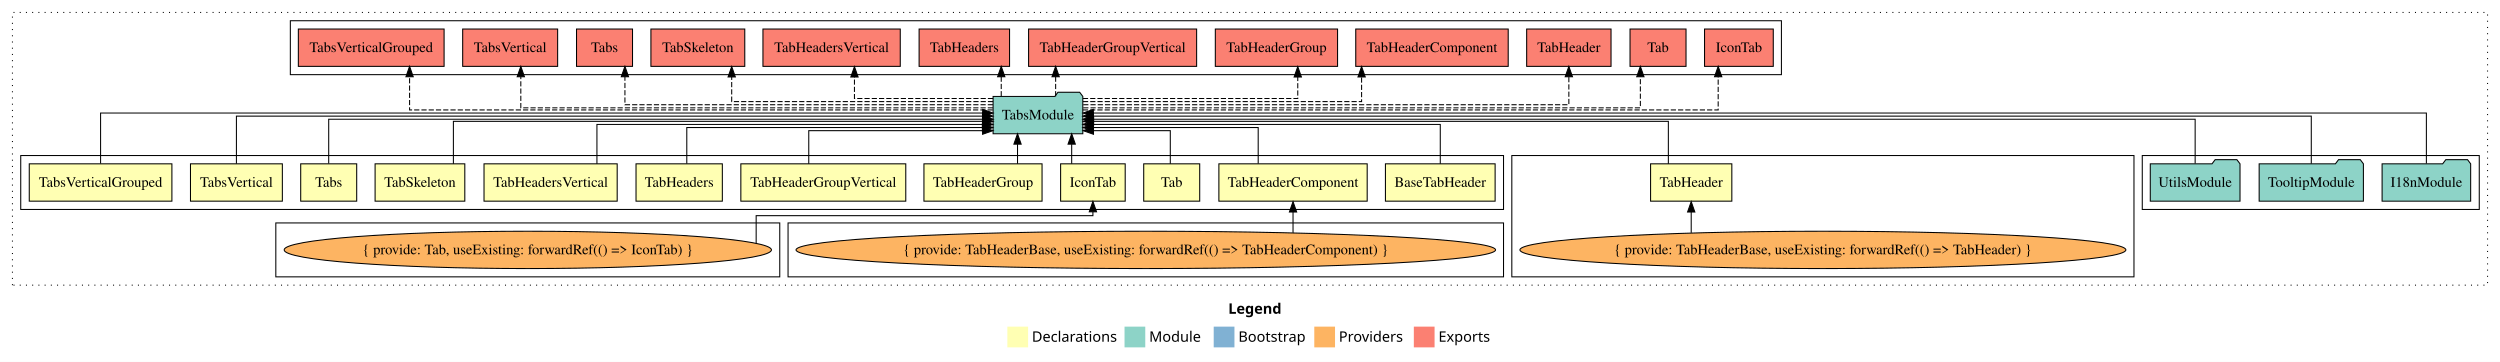
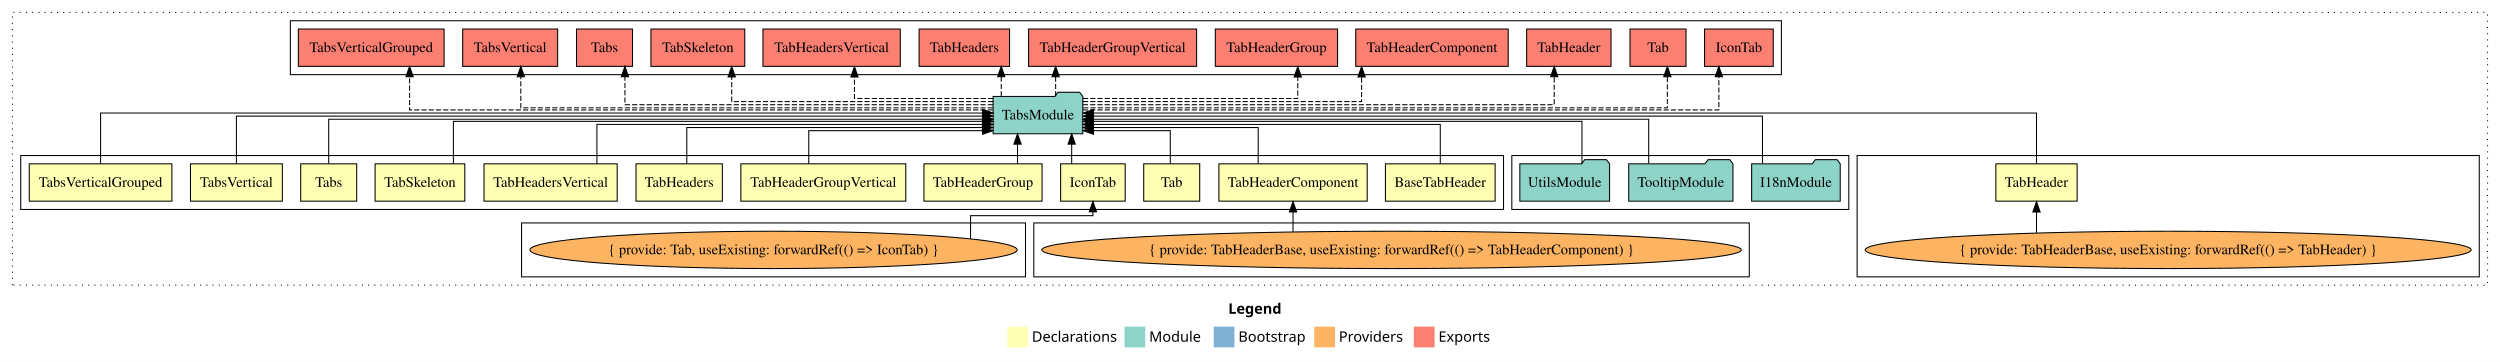
<svg xmlns="http://www.w3.org/2000/svg" width="2411pt" height="349pt" viewBox="0.00 0.00 2411.00 349.00">
  <g id="graph0" class="graph" transform="scale(1 1) rotate(0) translate(4 345)">
    <polygon fill="white" stroke="transparent" points="-4,4 -4,-345 2407,-345 2407,4 -4,4" />
    <text text-anchor="start" x="1180.51" y="-42.4" font-family="Times-12" font-weight="bold" font-size="14.00">Legend</text>
    <polygon fill="#ffffb3" stroke="transparent" points="967.5,-10 967.5,-30 987.5,-30 987.5,-10 967.5,-10" />
    <text text-anchor="start" x="991.13" y="-15.4" font-family="Times-12" font-size="14.00">  Declarations</text>
    <polygon fill="#8dd3c7" stroke="transparent" points="1080.5,-10 1080.5,-30 1100.5,-30 1100.5,-10 1080.5,-10" />
    <text text-anchor="start" x="1104.23" y="-15.4" font-family="Times-12" font-size="14.00">  Module</text>
    <polygon fill="#80b1d3" stroke="transparent" points="1166.5,-10 1166.5,-30 1186.5,-30 1186.5,-10 1166.5,-10" />
    <text text-anchor="start" x="1190.28" y="-15.4" font-family="Times-12" font-size="14.00">  Bootstrap</text>
    <polygon fill="#fdb462" stroke="transparent" points="1263.5,-10 1263.5,-30 1283.5,-30 1283.5,-10 1263.5,-10" />
    <text text-anchor="start" x="1287.17" y="-15.4" font-family="Times-12" font-size="14.00">  Providers</text>
    <polygon fill="#fb8072" stroke="transparent" points="1359.5,-10 1359.5,-30 1379.5,-30 1379.5,-10 1359.5,-10" />
    <text text-anchor="start" x="1383.23" y="-15.4" font-family="Times-12" font-size="14.00">  Exports</text>
    <g id="clust1" class="cluster">
      <polygon fill="none" stroke="black" stroke-dasharray="1,5" points="8,-70 8,-333 2395,-333 2395,-70 8,-70" />
    </g>
+     <g id="clust6" class="cluster">
+       <polygon fill="none" stroke="black" points="1787,-78 1787,-195 2387,-195 2387,-78 1787,-78" />
+     </g>
+     <g id="clust2" class="cluster">
+       <polygon fill="none" stroke="black" points="16,-143 16,-195 1446,-195 1446,-143 16,-143" />
+     </g>
    <g id="clust16" class="cluster">
-       <polygon fill="none" stroke="black" points="2062,-143 2062,-195 2387,-195 2387,-143 2062,-143" />
-     </g>
-     <g id="clust6" class="cluster">
-       <polygon fill="none" stroke="black" points="1454,-78 1454,-195 2054,-195 2054,-78 1454,-78" />
+       <polygon fill="none" stroke="black" points="1454,-143 1454,-195 1779,-195 1779,-143 1454,-143" />
    </g>
    <g id="clust17" class="cluster">
      <polygon fill="none" stroke="black" points="276,-273 276,-325 1714,-325 1714,-273 276,-273" />
    </g>
-     <g id="clust2" class="cluster">
-       <polygon fill="none" stroke="black" points="16,-143 16,-195 1446,-195 1446,-143 16,-143" />
-     </g>
    <g id="clust7" class="cluster">
-       <polygon fill="none" stroke="black" points="756,-78 756,-130 1446,-130 1446,-78 756,-78" />
+       <polygon fill="none" stroke="black" points="993,-78 993,-130 1683,-130 1683,-78 993,-78" />
    </g>
    <g id="clust4" class="cluster">
-       <polygon fill="none" stroke="black" points="262,-78 262,-130 748,-130 748,-78 262,-78" />
+       <polygon fill="none" stroke="black" points="499,-78 499,-130 985,-130 985,-78 499,-78" />
    </g>
    <g id="node1" class="node">
      <polygon fill="#ffffb3" stroke="black" points="1437.89,-187 1332.11,-187 1332.11,-151 1437.89,-151 1437.89,-187" />
      <text text-anchor="middle" x="1385" y="-164.8" font-family="Times,serif" font-size="14.00">BaseTabHeader</text>
    </g>
    <g id="node14" class="node">
      <polygon fill="#8dd3c7" stroke="black" points="1040.26,-252 1037.26,-256 1016.26,-256 1013.26,-252 953.74,-252 953.74,-216 1040.26,-216 1040.26,-252" />
      <text text-anchor="middle" x="997" y="-229.8" font-family="Times,serif" font-size="14.00">TabsModule</text>
    </g>
    <g id="edge1" class="edge">
      <path fill="none" stroke="black" d="M1385,-187.03C1385,-203.4 1385,-225 1385,-225 1385,-225 1050.38,-225 1050.38,-225" />
      <polygon fill="black" stroke="black" points="1050.38,-221.5 1040.38,-225 1050.38,-228.5 1050.38,-221.5" />
    </g>
    <g id="node2" class="node">
      <polygon fill="#ffffb3" stroke="black" points="1081.14,-187 1018.86,-187 1018.86,-151 1081.14,-151 1081.14,-187" />
      <text text-anchor="middle" x="1050" y="-164.8" font-family="Times,serif" font-size="14.00">IconTab</text>
    </g>
    <g id="edge2" class="edge">
      <path fill="none" stroke="black" d="M1029.53,-187.11C1029.53,-187.11 1029.53,-205.99 1029.53,-205.99" />
      <polygon fill="black" stroke="black" points="1026.03,-205.99 1029.53,-215.99 1033.03,-205.99 1026.03,-205.99" />
    </g>
    <g id="node3" class="node">
      <polygon fill="#ffffb3" stroke="black" points="1153,-187 1099,-187 1099,-151 1153,-151 1153,-187" />
      <text text-anchor="middle" x="1126" y="-164.8" font-family="Times,serif" font-size="14.00">Tab</text>
    </g>
    <g id="edge4" class="edge">
      <path fill="none" stroke="black" d="M1124.63,-187.05C1124.63,-201.37 1124.63,-219 1124.63,-219 1124.63,-219 1050.57,-219 1050.57,-219" />
      <polygon fill="black" stroke="black" points="1050.57,-215.5 1040.57,-219 1050.57,-222.5 1050.57,-215.5" />
    </g>
    <g id="node4" class="node">
-       <polygon fill="#ffffb3" stroke="black" points="1666.18,-187 1587.82,-187 1587.82,-151 1666.18,-151 1666.18,-187" />
-       <text text-anchor="middle" x="1627" y="-164.8" font-family="Times,serif" font-size="14.00">TabHeader</text>
+       <polygon fill="#ffffb3" stroke="black" points="1999.18,-187 1920.82,-187 1920.82,-151 1999.18,-151 1999.18,-187" />
+       <text text-anchor="middle" x="1960" y="-164.8" font-family="Times,serif" font-size="14.00">TabHeader</text>
    </g>
    <g id="edge5" class="edge">
-       <path fill="none" stroke="black" d="M1604.96,-187.02C1604.96,-204.37 1604.96,-228 1604.96,-228 1604.96,-228 1050.72,-228 1050.72,-228" />
-       <polygon fill="black" stroke="black" points="1050.72,-224.5 1040.72,-228 1050.72,-231.5 1050.72,-224.5" />
+       <path fill="none" stroke="black" d="M1960,-187.31C1960,-207.15 1960,-236 1960,-236 1960,-236 1050.56,-236 1050.56,-236" />
+       <polygon fill="black" stroke="black" points="1050.56,-232.5 1040.56,-236 1050.56,-239.5 1050.56,-232.5" />
    </g>
    <g id="node5" class="node">
      <polygon fill="#ffffb3" stroke="black" points="1314.51,-187 1171.49,-187 1171.49,-151 1314.51,-151 1314.51,-187" />
      <text text-anchor="middle" x="1243" y="-164.8" font-family="Times,serif" font-size="14.00">TabHeaderComponent</text>
    </g>
    <g id="edge7" class="edge">
      <path fill="none" stroke="black" d="M1209.4,-187.24C1209.4,-202.57 1209.4,-222 1209.4,-222 1209.4,-222 1050.5,-222 1050.5,-222" />
      <polygon fill="black" stroke="black" points="1050.5,-218.5 1040.5,-222 1050.5,-225.5 1050.5,-218.5" />
    </g>
    <g id="node6" class="node">
      <polygon fill="#ffffb3" stroke="black" points="1000.95,-187 887.05,-187 887.05,-151 1000.95,-151 1000.95,-187" />
      <text text-anchor="middle" x="944" y="-164.8" font-family="Times,serif" font-size="14.00">TabHeaderGroup</text>
    </g>
    <g id="edge9" class="edge">
      <path fill="none" stroke="black" d="M977.3,-187.11C977.3,-187.11 977.3,-205.99 977.3,-205.99" />
      <polygon fill="black" stroke="black" points="973.8,-205.99 977.3,-215.99 980.8,-205.99 973.8,-205.99" />
    </g>
    <g id="node7" class="node">
      <polygon fill="#ffffb3" stroke="black" points="869.53,-187 710.47,-187 710.47,-151 869.53,-151 869.53,-187" />
      <text text-anchor="middle" x="790" y="-164.8" font-family="Times,serif" font-size="14.00">TabHeaderGroupVertical</text>
    </g>
    <g id="edge10" class="edge">
      <path fill="none" stroke="black" d="M775.97,-187.05C775.97,-201.37 775.97,-219 775.97,-219 775.97,-219 943.59,-219 943.59,-219" />
      <polygon fill="black" stroke="black" points="943.59,-222.5 953.59,-219 943.59,-215.5 943.59,-222.5" />
    </g>
    <g id="node8" class="node">
      <polygon fill="#ffffb3" stroke="black" points="692.62,-187 609.38,-187 609.38,-151 692.62,-151 692.62,-187" />
      <text text-anchor="middle" x="651" y="-164.8" font-family="Times,serif" font-size="14.00">TabHeaders</text>
    </g>
    <g id="edge11" class="edge">
      <path fill="none" stroke="black" d="M658.34,-187.24C658.34,-202.57 658.34,-222 658.34,-222 658.34,-222 943.42,-222 943.42,-222" />
      <polygon fill="black" stroke="black" points="943.42,-225.5 953.42,-222 943.42,-218.5 943.42,-225.5" />
    </g>
    <g id="node9" class="node">
      <polygon fill="#ffffb3" stroke="black" points="591.21,-187 462.79,-187 462.79,-151 591.21,-151 591.21,-187" />
      <text text-anchor="middle" x="527" y="-164.8" font-family="Times,serif" font-size="14.00">TabHeadersVertical</text>
    </g>
    <g id="edge12" class="edge">
      <path fill="none" stroke="black" d="M571.68,-187.03C571.68,-203.4 571.68,-225 571.68,-225 571.68,-225 943.48,-225 943.48,-225" />
      <polygon fill="black" stroke="black" points="943.48,-228.5 953.48,-225 943.48,-221.5 943.48,-228.5" />
    </g>
    <g id="node10" class="node">
      <polygon fill="#ffffb3" stroke="black" points="444.26,-187 357.74,-187 357.74,-151 444.26,-151 444.26,-187" />
      <text text-anchor="middle" x="401" y="-164.8" font-family="Times,serif" font-size="14.00">TabSkeleton</text>
    </g>
    <g id="edge13" class="edge">
      <path fill="none" stroke="black" d="M433.25,-187.02C433.25,-204.37 433.25,-228 433.25,-228 433.25,-228 943.7,-228 943.7,-228" />
      <polygon fill="black" stroke="black" points="943.7,-231.5 953.7,-228 943.7,-224.5 943.7,-231.5" />
    </g>
    <g id="node11" class="node">
      <polygon fill="#ffffb3" stroke="black" points="340,-187 286,-187 286,-151 340,-151 340,-187" />
      <text text-anchor="middle" x="313" y="-164.8" font-family="Times,serif" font-size="14.00">Tabs</text>
    </g>
    <g id="edge14" class="edge">
      <path fill="none" stroke="black" d="M313,-187.3C313,-205.27 313,-230 313,-230 313,-230 943.69,-230 943.69,-230" />
      <polygon fill="black" stroke="black" points="943.69,-233.5 953.69,-230 943.69,-226.5 943.69,-233.5" />
    </g>
    <g id="node12" class="node">
      <polygon fill="#ffffb3" stroke="black" points="268.3,-187 179.7,-187 179.7,-151 268.3,-151 268.3,-187" />
      <text text-anchor="middle" x="224" y="-164.8" font-family="Times,serif" font-size="14.00">TabsVertical</text>
    </g>
    <g id="edge15" class="edge">
      <path fill="none" stroke="black" d="M224,-187.17C224,-206.09 224,-233 224,-233 224,-233 943.5,-233 943.5,-233" />
      <polygon fill="black" stroke="black" points="943.51,-236.5 953.5,-233 943.5,-229.5 943.51,-236.5" />
    </g>
    <g id="node13" class="node">
      <polygon fill="#ffffb3" stroke="black" points="161.78,-187 24.22,-187 24.22,-151 161.78,-151 161.78,-187" />
      <text text-anchor="middle" x="93" y="-164.8" font-family="Times,serif" font-size="14.00">TabsVerticalGrouped</text>
    </g>
    <g id="edge16" class="edge">
      <path fill="none" stroke="black" d="M93,-187.31C93,-207.15 93,-236 93,-236 93,-236 943.7,-236 943.7,-236" />
      <polygon fill="black" stroke="black" points="943.7,-239.5 953.7,-236 943.7,-232.5 943.7,-239.5" />
    </g>
    <g id="node21" class="node">
      <polygon fill="#fb8072" stroke="black" points="1706.14,-317 1639.86,-317 1639.86,-281 1706.14,-281 1706.14,-317" />
      <text text-anchor="middle" x="1673" y="-294.8" font-family="Times,serif" font-size="14.00">IconTab </text>
    </g>
    <g id="edge20" class="edge">
-       <path fill="none" stroke="black" stroke-dasharray="5,2" d="M1040.3,-239C1186.53,-239 1653.01,-239 1653.01,-239 1653.01,-239 1653.01,-271 1653.01,-271" />
-       <polygon fill="black" stroke="black" points="1649.51,-271 1653.01,-281 1656.51,-271 1649.51,-271" />
+       <path fill="none" stroke="black" stroke-dasharray="5,2" d="M1040.34,-239C1186.71,-239 1653.66,-239 1653.66,-239 1653.66,-239 1653.66,-271 1653.66,-271" />
+       <polygon fill="black" stroke="black" points="1650.16,-271 1653.66,-281 1657.16,-271 1650.16,-271" />
    </g>
    <g id="node22" class="node">
      <polygon fill="#fb8072" stroke="black" points="1622,-317 1568,-317 1568,-281 1622,-281 1622,-317" />
      <text text-anchor="middle" x="1595" y="-294.8" font-family="Times,serif" font-size="14.00">Tab </text>
    </g>
    <g id="edge21" class="edge">
-       <path fill="none" stroke="black" stroke-dasharray="5,2" d="M1040.67,-241C1175.77,-241 1577.96,-241 1577.96,-241 1577.96,-241 1577.96,-270.97 1577.96,-270.97" />
-       <polygon fill="black" stroke="black" points="1574.46,-270.97 1577.96,-280.97 1581.46,-270.97 1574.46,-270.97" />
+       <path fill="none" stroke="black" stroke-dasharray="5,2" d="M1040.65,-241C1179.83,-241 1604,-241 1604,-241 1604,-241 1604,-270.97 1604,-270.97" />
+       <polygon fill="black" stroke="black" points="1600.5,-270.97 1604,-280.97 1607.5,-270.97 1600.5,-270.97" />
    </g>
    <g id="node23" class="node">
      <polygon fill="#fb8072" stroke="black" points="1549.68,-317 1468.32,-317 1468.32,-281 1549.68,-281 1549.68,-317" />
      <text text-anchor="middle" x="1509" y="-294.8" font-family="Times,serif" font-size="14.00">TabHeader </text>
    </g>
    <g id="edge22" class="edge">
-       <path fill="none" stroke="black" stroke-dasharray="5,2" d="M1040.65,-244C1164.47,-244 1509,-244 1509,-244 1509,-244 1509,-270.99 1509,-270.99" />
-       <polygon fill="black" stroke="black" points="1505.5,-270.99 1509,-280.99 1512.5,-270.99 1505.5,-270.99" />
+       <path fill="none" stroke="black" stroke-dasharray="5,2" d="M1040.31,-244C1161.45,-244 1494.9,-244 1494.9,-244 1494.9,-244 1494.9,-270.99 1494.9,-270.99" />
+       <polygon fill="black" stroke="black" points="1491.4,-270.99 1494.9,-280.99 1498.4,-270.99 1491.4,-270.99" />
    </g>
    <g id="node24" class="node">
      <polygon fill="#fb8072" stroke="black" points="1450.51,-317 1303.49,-317 1303.49,-281 1450.51,-281 1450.51,-317" />
      <text text-anchor="middle" x="1377" y="-294.8" font-family="Times,serif" font-size="14.00">TabHeaderComponent </text>
    </g>
    <g id="edge23" class="edge">
      <path fill="none" stroke="black" stroke-dasharray="5,2" d="M1040.4,-247C1126.16,-247 1309.12,-247 1309.12,-247 1309.12,-247 1309.12,-270.81 1309.12,-270.81" />
      <polygon fill="black" stroke="black" points="1305.63,-270.81 1309.12,-280.81 1312.63,-270.81 1305.63,-270.81" />
    </g>
    <g id="node25" class="node">
      <polygon fill="#fb8072" stroke="black" points="1285.95,-317 1168.05,-317 1168.05,-281 1285.95,-281 1285.95,-317" />
      <text text-anchor="middle" x="1227" y="-294.8" font-family="Times,serif" font-size="14.00">TabHeaderGroup </text>
    </g>
    <g id="edge24" class="edge">
      <path fill="none" stroke="black" stroke-dasharray="5,2" d="M1040.36,-250C1112.07,-250 1247.56,-250 1247.56,-250 1247.56,-250 1247.56,-270.75 1247.56,-270.75" />
      <polygon fill="black" stroke="black" points="1244.06,-270.75 1247.56,-280.75 1251.06,-270.75 1244.06,-270.75" />
    </g>
    <g id="node26" class="node">
      <polygon fill="#fb8072" stroke="black" points="1150.03,-317 987.97,-317 987.97,-281 1150.03,-281 1150.03,-317" />
      <text text-anchor="middle" x="1069" y="-294.8" font-family="Times,serif" font-size="14.00">TabHeaderGroupVertical </text>
    </g>
    <g id="edge25" class="edge">
      <path fill="none" stroke="black" stroke-dasharray="5,2" d="M1014.06,-252.11C1014.06,-252.11 1014.06,-270.99 1014.06,-270.99" />
      <polygon fill="black" stroke="black" points="1010.56,-270.99 1014.06,-280.99 1017.56,-270.99 1010.56,-270.99" />
    </g>
    <g id="node27" class="node">
      <polygon fill="#fb8072" stroke="black" points="969.62,-317 882.38,-317 882.38,-281 969.62,-281 969.62,-317" />
      <text text-anchor="middle" x="926" y="-294.8" font-family="Times,serif" font-size="14.00">TabHeaders </text>
    </g>
    <g id="edge26" class="edge">
      <path fill="none" stroke="black" stroke-dasharray="5,2" d="M961.59,-252.11C961.59,-252.11 961.59,-270.99 961.59,-270.99" />
      <polygon fill="black" stroke="black" points="958.09,-270.99 961.59,-280.99 965.09,-270.99 958.09,-270.99" />
    </g>
    <g id="node28" class="node">
      <polygon fill="#fb8072" stroke="black" points="864.21,-317 731.79,-317 731.79,-281 864.21,-281 864.21,-317" />
      <text text-anchor="middle" x="798" y="-294.8" font-family="Times,serif" font-size="14.00">TabHeadersVertical </text>
    </g>
    <g id="edge27" class="edge">
      <path fill="none" stroke="black" stroke-dasharray="5,2" d="M953.71,-250C901.32,-250 820.03,-250 820.03,-250 820.03,-250 820.03,-270.75 820.03,-270.75" />
      <polygon fill="black" stroke="black" points="816.53,-270.75 820.03,-280.75 823.53,-270.75 816.53,-270.75" />
    </g>
    <g id="node29" class="node">
      <polygon fill="#fb8072" stroke="black" points="714.26,-317 623.74,-317 623.74,-281 714.26,-281 714.26,-317" />
      <text text-anchor="middle" x="669" y="-294.8" font-family="Times,serif" font-size="14.00">TabSkeleton </text>
    </g>
    <g id="edge28" class="edge">
      <path fill="none" stroke="black" stroke-dasharray="5,2" d="M953.74,-247C871.7,-247 701.65,-247 701.65,-247 701.65,-247 701.65,-270.81 701.65,-270.81" />
      <polygon fill="black" stroke="black" points="698.15,-270.81 701.65,-280.81 705.15,-270.81 698.15,-270.81" />
    </g>
    <g id="node30" class="node">
      <polygon fill="#fb8072" stroke="black" points="606,-317 552,-317 552,-281 606,-281 606,-317" />
      <text text-anchor="middle" x="579" y="-294.8" font-family="Times,serif" font-size="14.00">Tabs </text>
    </g>
    <g id="edge29" class="edge">
      <path fill="none" stroke="black" stroke-dasharray="5,2" d="M953.61,-244C850.38,-244 598.68,-244 598.68,-244 598.68,-244 598.68,-270.99 598.68,-270.99" />
      <polygon fill="black" stroke="black" points="595.18,-270.99 598.68,-280.99 602.18,-270.99 595.18,-270.99" />
    </g>
    <g id="node31" class="node">
      <polygon fill="#fb8072" stroke="black" points="533.79,-317 442.21,-317 442.21,-281 533.79,-281 533.79,-317" />
      <text text-anchor="middle" x="488" y="-294.8" font-family="Times,serif" font-size="14.00">TabsVertical </text>
    </g>
    <g id="edge30" class="edge">
      <path fill="none" stroke="black" stroke-dasharray="5,2" d="M953.61,-241C832.28,-241 498.27,-241 498.27,-241 498.27,-241 498.27,-270.97 498.27,-270.97" />
      <polygon fill="black" stroke="black" points="494.77,-270.97 498.27,-280.97 501.77,-270.97 494.77,-270.97" />
    </g>
    <g id="node32" class="node">
      <polygon fill="#fb8072" stroke="black" points="424.28,-317 283.72,-317 283.72,-281 424.28,-281 424.28,-317" />
      <text text-anchor="middle" x="354" y="-294.8" font-family="Times,serif" font-size="14.00">TabsVerticalGrouped </text>
    </g>
    <g id="edge31" class="edge">
      <path fill="none" stroke="black" stroke-dasharray="5,2" d="M953.42,-239C814.47,-239 391,-239 391,-239 391,-239 391,-271 391,-271" />
      <polygon fill="black" stroke="black" points="387.5,-271 391,-281 394.5,-271 387.5,-271" />
    </g>
    <g id="node15" class="node">
-       <ellipse fill="#fdb462" stroke="black" cx="505" cy="-104" rx="234.97" ry="18" />
-       <text text-anchor="middle" x="505" y="-99.8" font-family="Times,serif" font-size="14.00">{ provide: Tab, useExisting: forwardRef(() =&gt; IconTab) }</text>
+       <ellipse fill="#fdb462" stroke="black" cx="742" cy="-104" rx="234.97" ry="18" />
+       <text text-anchor="middle" x="742" y="-99.8" font-family="Times,serif" font-size="14.00">{ provide: Tab, useExisting: forwardRef(() =&gt; IconTab) }</text>
    </g>
    <g id="edge3" class="edge">
-       <path fill="none" stroke="black" d="M725.24,-110.36C725.24,-119.95 725.24,-137 725.24,-137 725.24,-137 1050,-137 1050,-137 1050,-137 1050,-140.76 1050,-140.76" />
+       <path fill="none" stroke="black" d="M932.01,-114.81C932.01,-124.43 932.01,-137 932.01,-137 932.01,-137 1050,-137 1050,-137 1050,-137 1050,-140.76 1050,-140.76" />
      <polygon fill="black" stroke="black" points="1046.5,-140.76 1050,-150.76 1053.5,-140.76 1046.5,-140.76" />
    </g>
    <g id="node16" class="node">
-       <ellipse fill="#fdb462" stroke="black" cx="1754" cy="-104" rx="292.19" ry="18" />
-       <text text-anchor="middle" x="1754" y="-99.8" font-family="Times,serif" font-size="14.00">{ provide: TabHeaderBase, useExisting: forwardRef(() =&gt; TabHeader) }</text>
+       <ellipse fill="#fdb462" stroke="black" cx="2087" cy="-104" rx="292.19" ry="18" />
+       <text text-anchor="middle" x="2087" y="-99.8" font-family="Times,serif" font-size="14.00">{ provide: TabHeaderBase, useExisting: forwardRef(() =&gt; TabHeader) }</text>
    </g>
    <g id="edge6" class="edge">
-       <path fill="none" stroke="black" d="M1627,-120.4C1627,-120.4 1627,-140.54 1627,-140.54" />
-       <polygon fill="black" stroke="black" points="1623.5,-140.54 1627,-150.54 1630.5,-140.54 1623.5,-140.54" />
+       <path fill="none" stroke="black" d="M1960,-120.4C1960,-120.4 1960,-140.54 1960,-140.54" />
+       <polygon fill="black" stroke="black" points="1956.5,-140.54 1960,-150.54 1963.5,-140.54 1956.5,-140.54" />
    </g>
    <g id="node17" class="node">
-       <ellipse fill="#fdb462" stroke="black" cx="1101" cy="-104" rx="337.32" ry="18" />
-       <text text-anchor="middle" x="1101" y="-99.8" font-family="Times,serif" font-size="14.00">{ provide: TabHeaderBase, useExisting: forwardRef(() =&gt; TabHeaderComponent) }</text>
+       <ellipse fill="#fdb462" stroke="black" cx="1338" cy="-104" rx="337.32" ry="18" />
+       <text text-anchor="middle" x="1338" y="-99.8" font-family="Times,serif" font-size="14.00">{ provide: TabHeaderBase, useExisting: forwardRef(() =&gt; TabHeaderComponent) }</text>
    </g>
    <g id="edge8" class="edge">
-       <path fill="none" stroke="black" d="M1243,-120.4C1243,-120.4 1243,-140.54 1243,-140.54" />
-       <polygon fill="black" stroke="black" points="1239.5,-140.54 1243,-150.54 1246.5,-140.54 1239.5,-140.54" />
+       <path fill="none" stroke="black" d="M1243,-121.42C1243,-121.42 1243,-140.62 1243,-140.62" />
+       <polygon fill="black" stroke="black" points="1239.5,-140.62 1243,-150.62 1246.5,-140.62 1239.5,-140.62" />
    </g>
    <g id="node18" class="node">
-       <polygon fill="#8dd3c7" stroke="black" points="2378.71,-187 2375.71,-191 2354.71,-191 2351.71,-187 2293.29,-187 2293.29,-151 2378.71,-151 2378.71,-187" />
-       <text text-anchor="middle" x="2336" y="-164.8" font-family="Times,serif" font-size="14.00">I18nModule</text>
+       <polygon fill="#8dd3c7" stroke="black" points="1770.71,-187 1767.71,-191 1746.71,-191 1743.71,-187 1685.29,-187 1685.29,-151 1770.71,-151 1770.71,-187" />
+       <text text-anchor="middle" x="1728" y="-164.8" font-family="Times,serif" font-size="14.00">I18nModule</text>
    </g>
    <g id="edge17" class="edge">
-       <path fill="none" stroke="black" d="M2336,-187.31C2336,-207.15 2336,-236 2336,-236 2336,-236 1050.41,-236 1050.41,-236" />
-       <polygon fill="black" stroke="black" points="1050.41,-232.5 1040.41,-236 1050.41,-239.5 1050.41,-232.5" />
+       <path fill="none" stroke="black" d="M1695.73,-187.17C1695.73,-206.09 1695.73,-233 1695.73,-233 1695.73,-233 1050.44,-233 1050.44,-233" />
+       <polygon fill="black" stroke="black" points="1050.44,-229.5 1040.44,-233 1050.44,-236.5 1050.44,-229.5" />
    </g>
    <g id="node19" class="node">
-       <polygon fill="#8dd3c7" stroke="black" points="2275.27,-187 2272.27,-191 2251.27,-191 2248.27,-187 2174.73,-187 2174.73,-151 2275.27,-151 2275.27,-187" />
-       <text text-anchor="middle" x="2225" y="-164.8" font-family="Times,serif" font-size="14.00">TooltipModule</text>
+       <polygon fill="#8dd3c7" stroke="black" points="1667.27,-187 1664.27,-191 1643.27,-191 1640.27,-187 1566.73,-187 1566.73,-151 1667.27,-151 1667.27,-187" />
+       <text text-anchor="middle" x="1617" y="-164.8" font-family="Times,serif" font-size="14.00">TooltipModule</text>
    </g>
    <g id="edge18" class="edge">
-       <path fill="none" stroke="black" d="M2225,-187.17C2225,-206.09 2225,-233 2225,-233 2225,-233 1050.34,-233 1050.34,-233" />
-       <polygon fill="black" stroke="black" points="1050.34,-229.5 1040.34,-233 1050.34,-236.5 1050.34,-229.5" />
+       <path fill="none" stroke="black" d="M1586,-187.3C1586,-205.27 1586,-230 1586,-230 1586,-230 1050.31,-230 1050.31,-230" />
+       <polygon fill="black" stroke="black" points="1050.31,-226.5 1040.31,-230 1050.31,-233.5 1050.31,-226.5" />
    </g>
    <g id="node20" class="node">
-       <polygon fill="#8dd3c7" stroke="black" points="2156.27,-187 2153.27,-191 2132.27,-191 2129.27,-187 2069.73,-187 2069.73,-151 2156.27,-151 2156.27,-187" />
-       <text text-anchor="middle" x="2113" y="-164.8" font-family="Times,serif" font-size="14.00">UtilsModule</text>
+       <polygon fill="#8dd3c7" stroke="black" points="1548.27,-187 1545.27,-191 1524.27,-191 1521.27,-187 1461.73,-187 1461.73,-151 1548.27,-151 1548.27,-187" />
+       <text text-anchor="middle" x="1505" y="-164.8" font-family="Times,serif" font-size="14.00">UtilsModule</text>
    </g>
    <g id="edge19" class="edge">
-       <path fill="none" stroke="black" d="M2113,-187.3C2113,-205.27 2113,-230 2113,-230 2113,-230 1050.41,-230 1050.41,-230" />
-       <polygon fill="black" stroke="black" points="1050.41,-226.5 1040.41,-230 1050.41,-233.5 1050.41,-226.5" />
+       <path fill="none" stroke="black" d="M1521.64,-187.02C1521.64,-204.37 1521.64,-228 1521.64,-228 1521.64,-228 1050.38,-228 1050.38,-228" />
+       <polygon fill="black" stroke="black" points="1050.38,-224.5 1040.38,-228 1050.38,-231.5 1050.38,-224.5" />
    </g>
  </g>
</svg>
